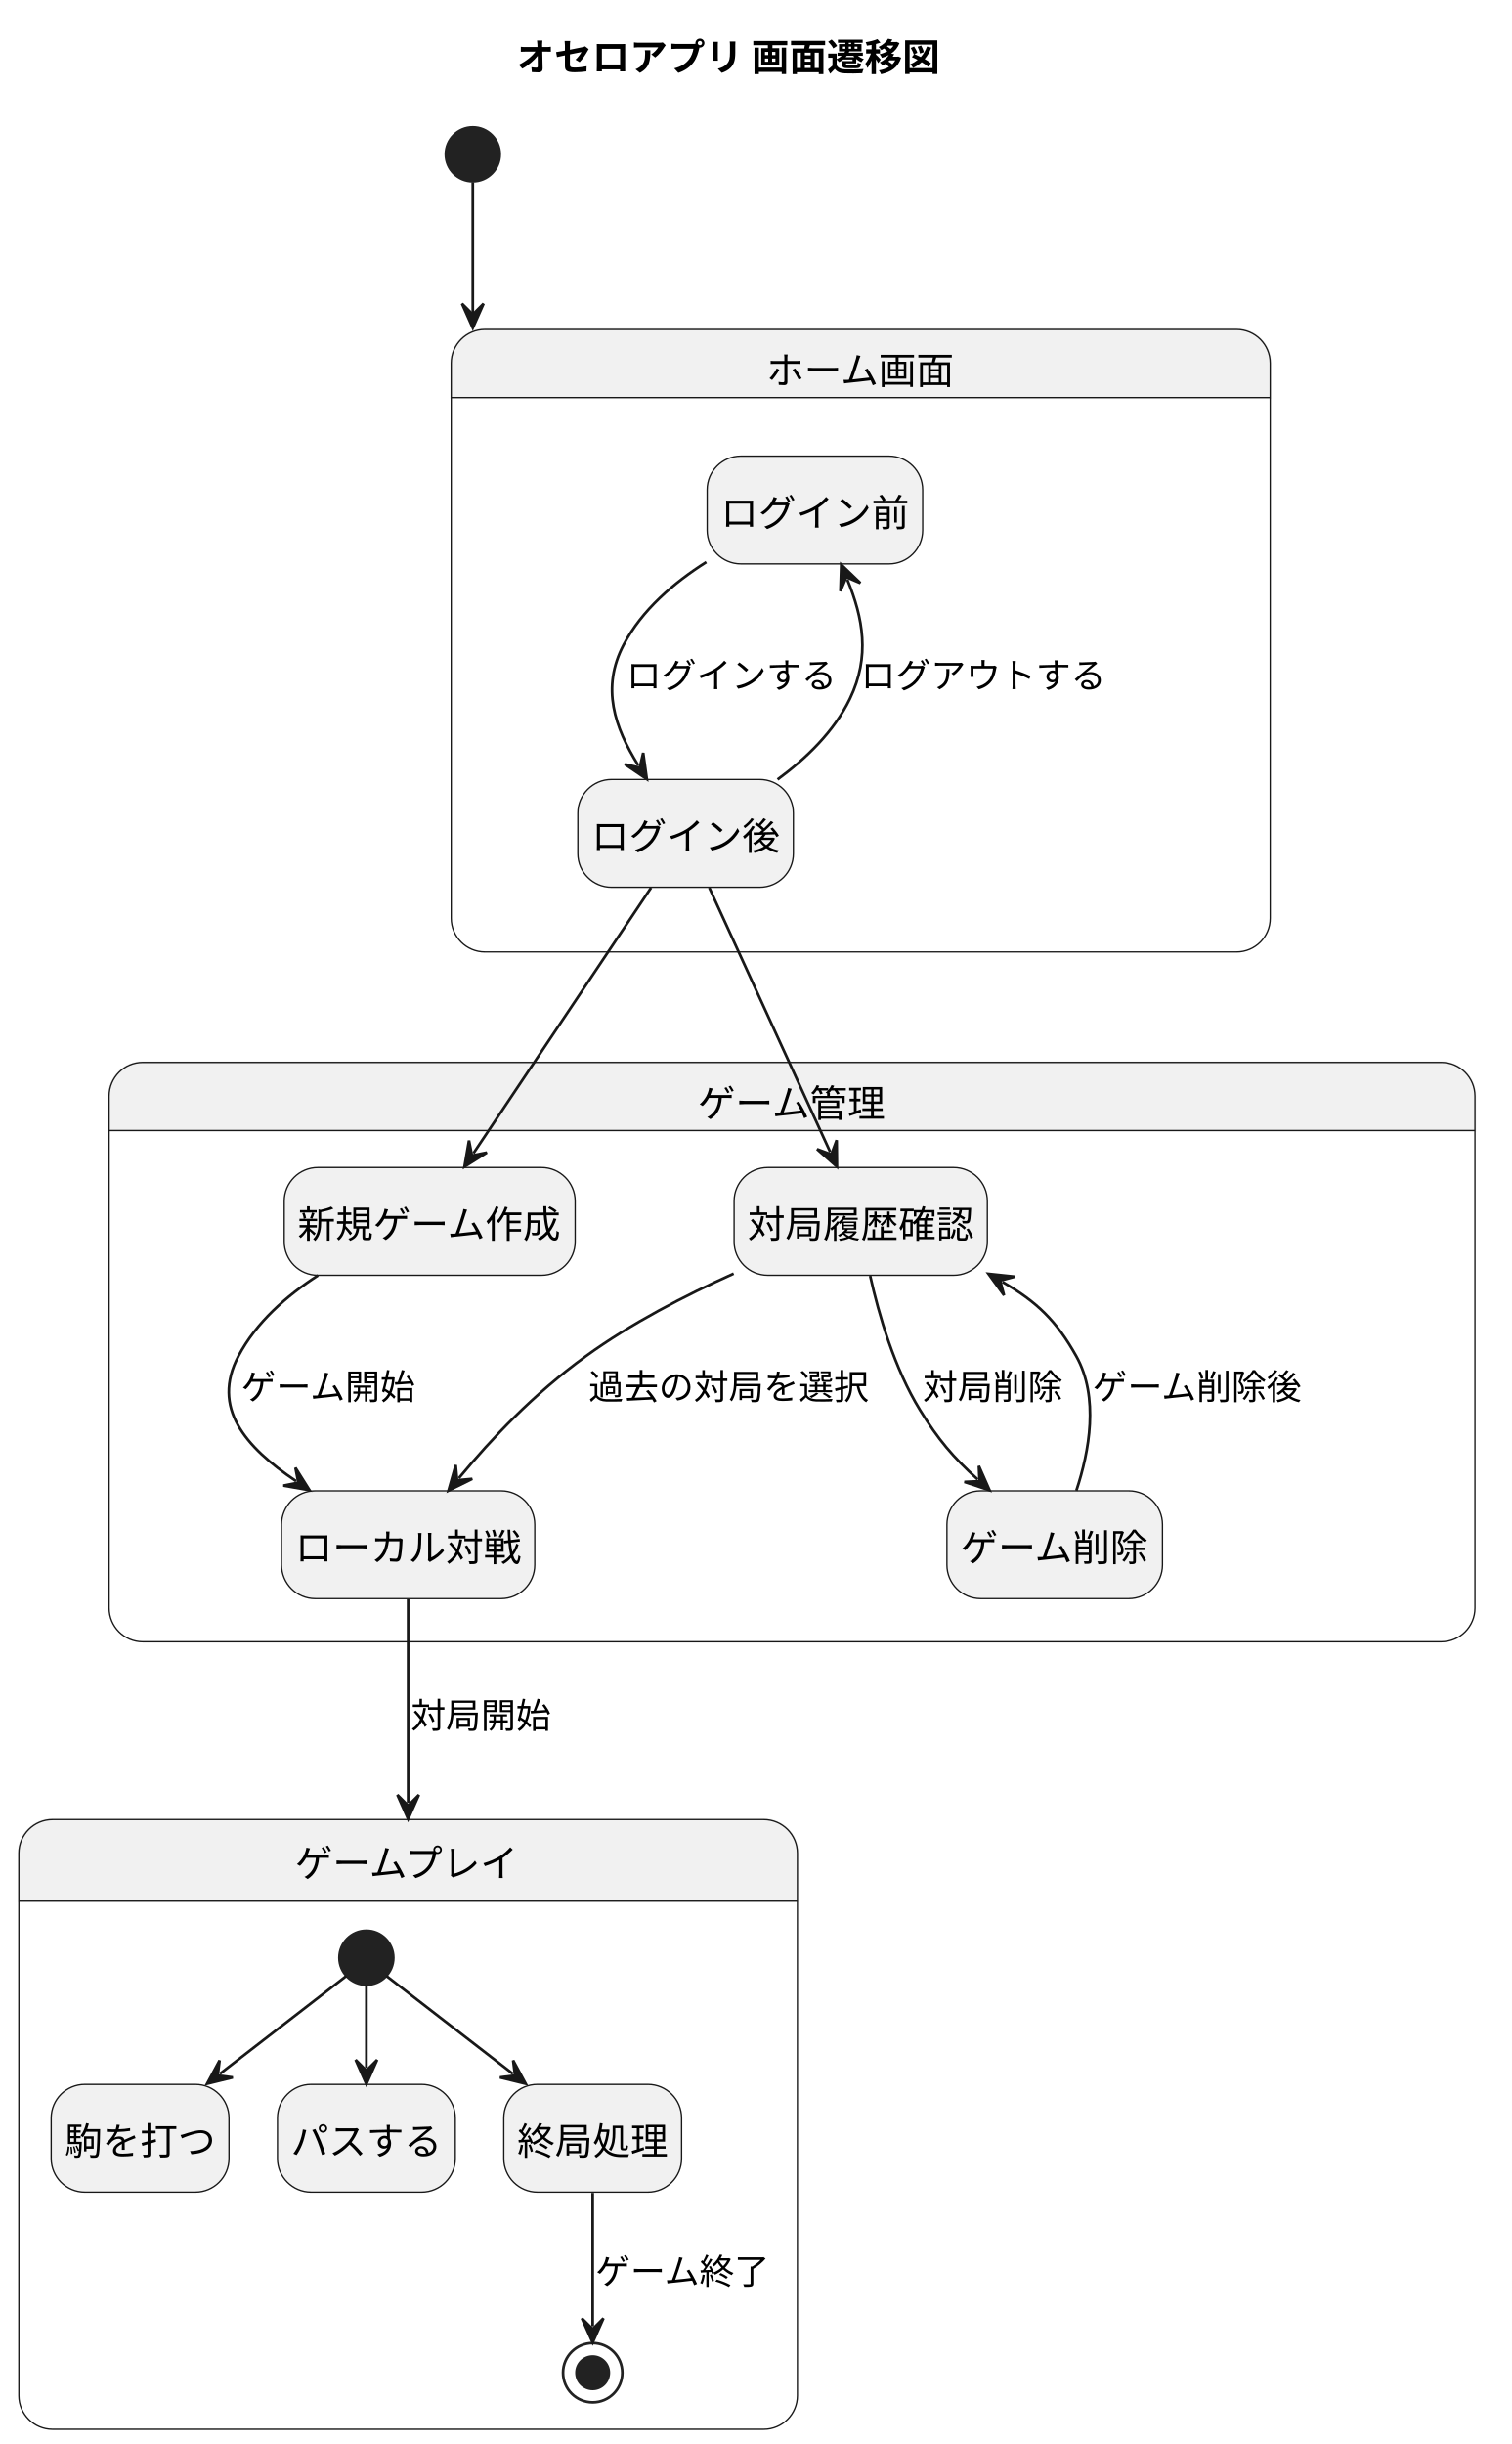
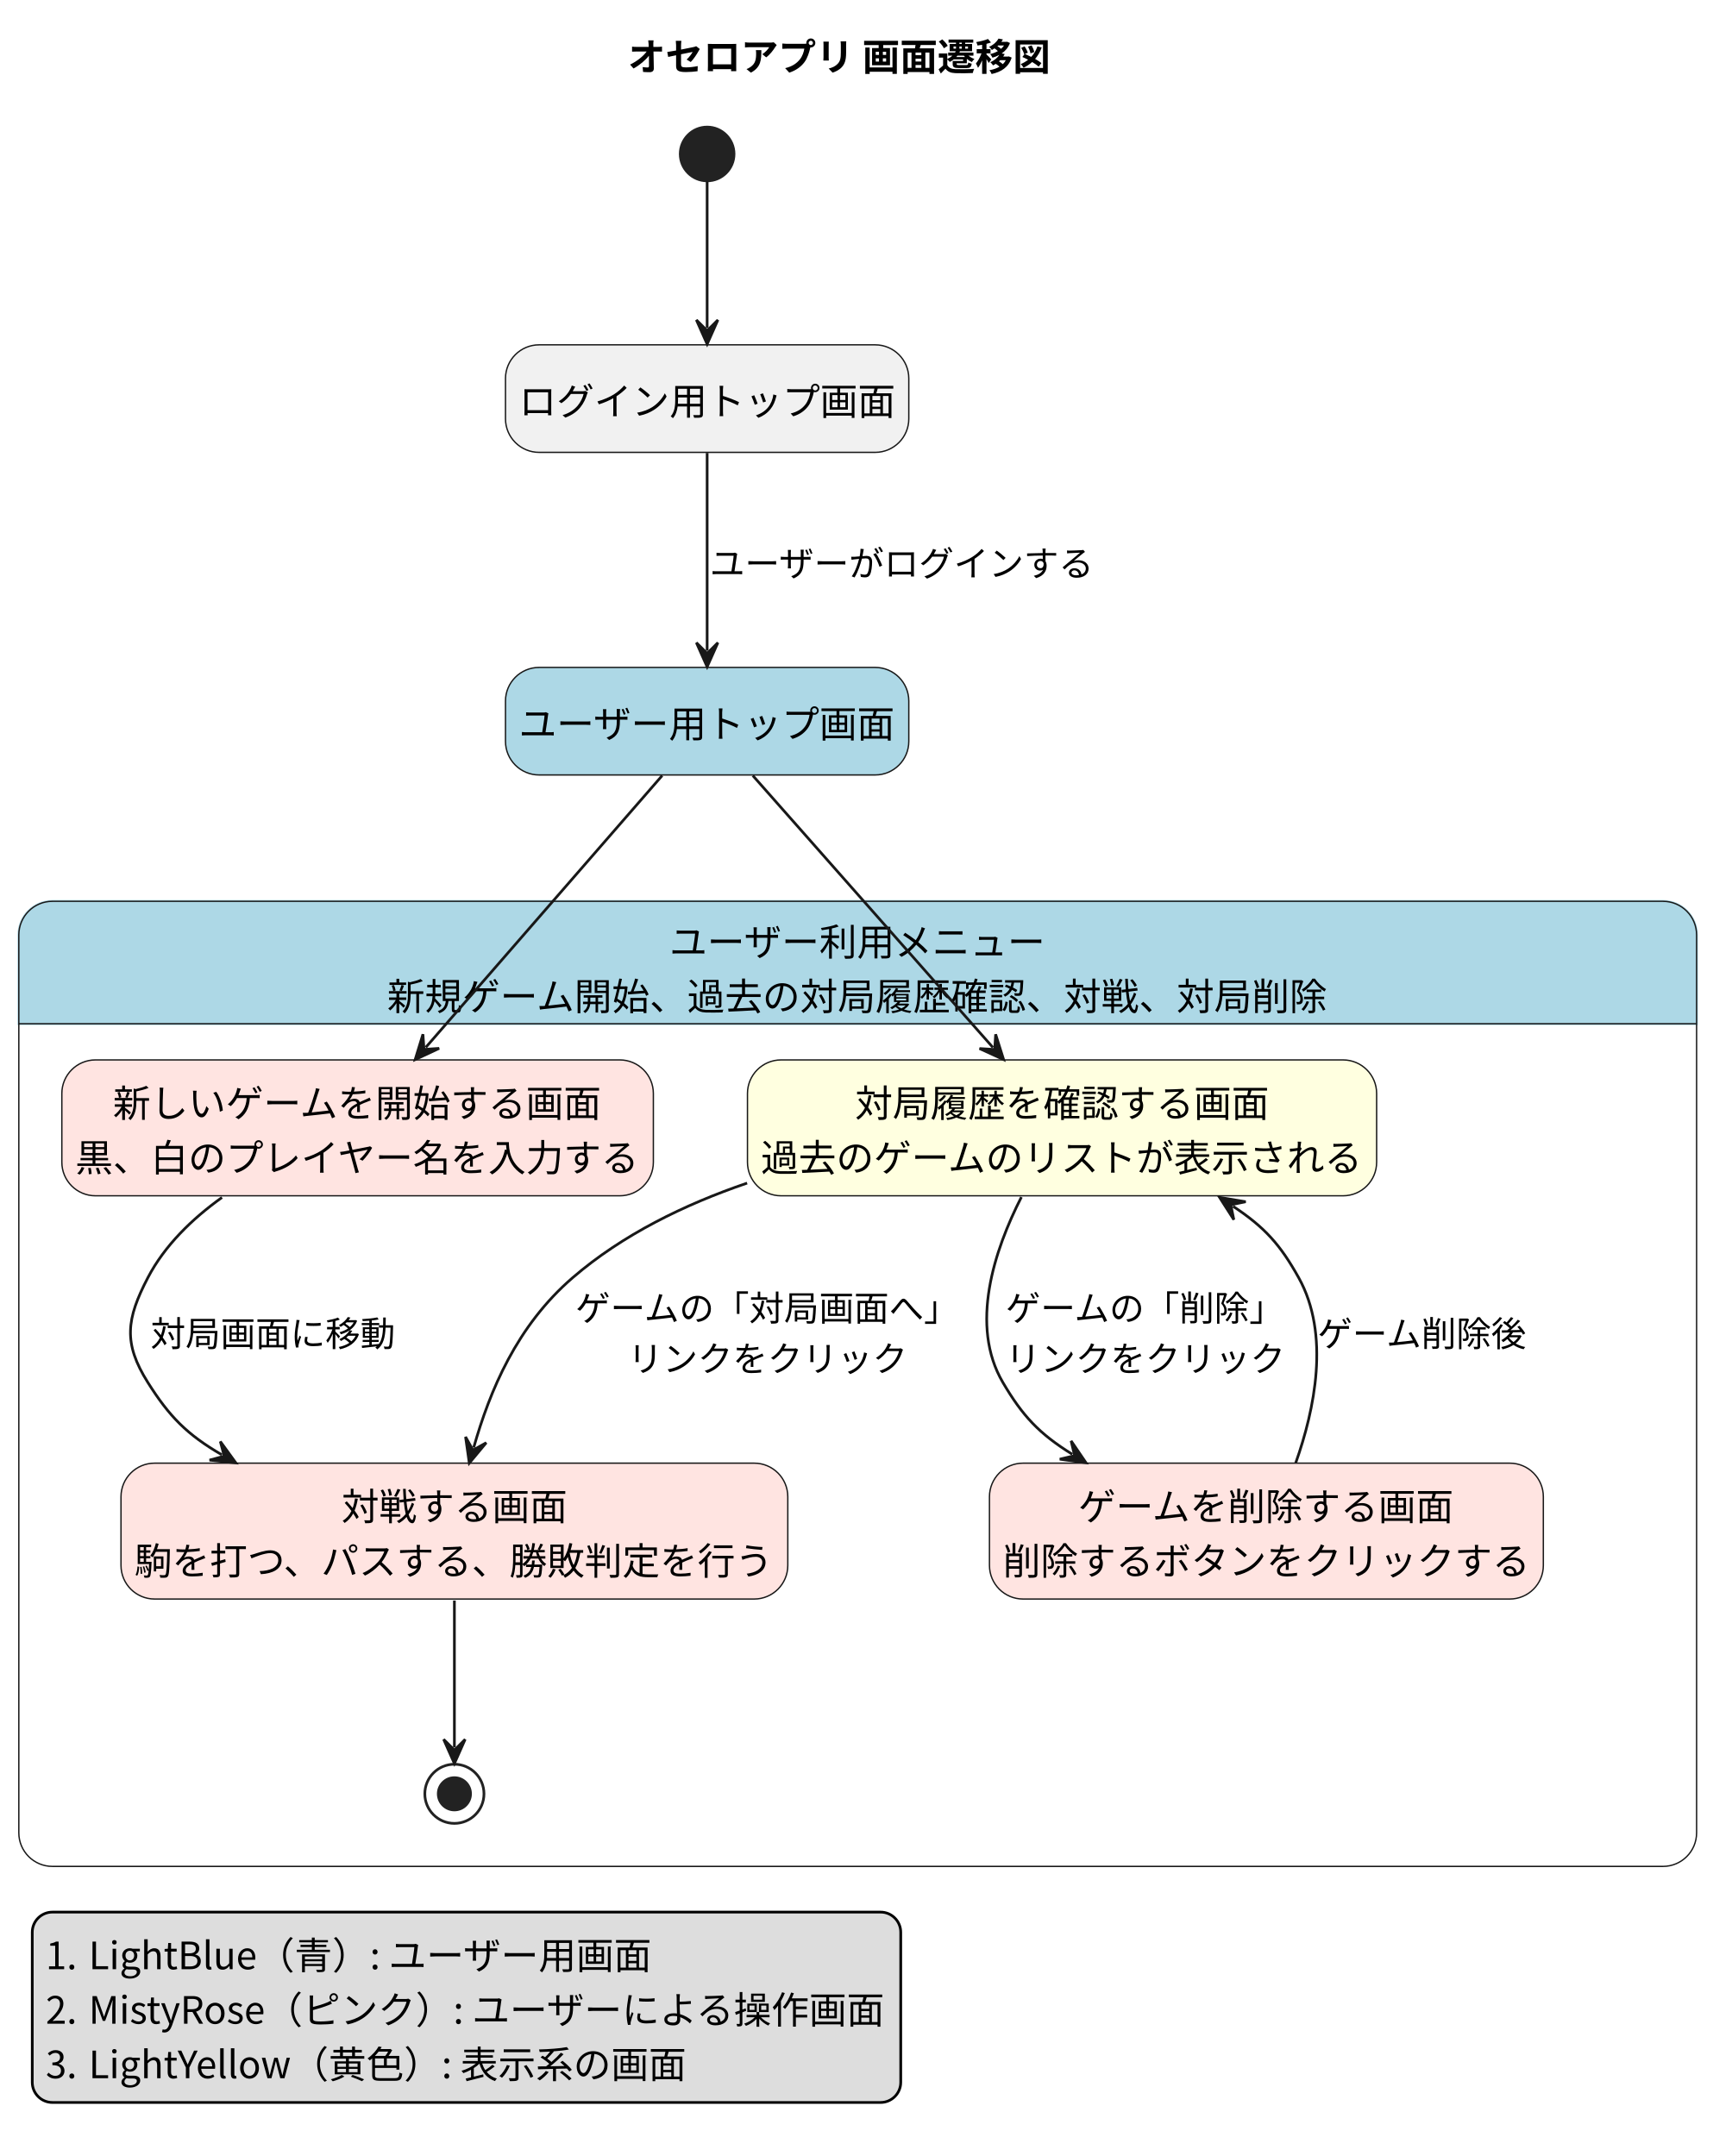
- <svg xmlns="http://www.w3.org/2000/svg" contentStyleType="text/css" height="907px" preserveAspectRatio="none" style="width:561px;height:907px;background:#FFFFFF;" version="1.1" viewBox="0 0 561 907" width="561px" zoomAndPan="magnify">
+ <svg xmlns="http://www.w3.org/2000/svg" contentStyleType="text/css" height="802px" preserveAspectRatio="none" style="width:644px;height:802px;background:#FFFFFF;" version="1.1" viewBox="0 0 644 802" width="644px" zoomAndPan="magnify">
  <defs />
  <g>
-     <text fill="#000000" font-family="Noto Sans CJK JP" font-size="14" font-weight="bold" lengthAdjust="spacing" textLength="157" x="191.75" y="26.24">オセロアプリ 画面遷移図</text>
-     <g id="cluster_ホーム画面">
-       <path d="M180,122.272 L459,122.272 A12.5,12.5 0 0 1 471.5,134.772 L471.5,147.544 L167.5,147.544 L167.5,134.772 A12.5,12.5 0 0 1 180,122.272 " fill="#F1F1F1" style="stroke:#F1F1F1;stroke-width:1.0;" />
-       <rect fill="none" height="231" rx="12.5" ry="12.5" style="stroke:#181818;stroke-width:0.5;" width="304" x="167.5" y="122.272" />
-       <line style="stroke:#181818;stroke-width:0.5;" x1="167.5" x2="471.5" y1="147.544" y2="147.544" />
-       <text fill="#000000" font-family="Noto Sans CJK JP" font-size="14" lengthAdjust="spacing" textLength="70" x="284.5" y="142.512">ホーム画面</text>
+     <text fill="#000000" font-family="Noto Sans CJK JP" font-size="14" font-weight="bold" lengthAdjust="spacing" textLength="157" x="233.5" y="26.24">オセロアプリ 画面遷移図</text>
+     <g id="cluster_GameUse">
+       <path d="M19.5,335.272 L618.5,335.272 A12.5,12.5 0 0 1 631,347.772 L631,380.816 L7,380.816 L7,347.772 A12.5,12.5 0 0 1 19.5,335.272 " fill="#ADD8E6" style="stroke:#ADD8E6;stroke-width:1.0;" />
+       <rect fill="none" height="359" rx="12.5" ry="12.5" style="stroke:#181818;stroke-width:0.5;" width="624" x="7" y="335.272" />
+       <line style="stroke:#181818;stroke-width:0.5;" x1="7" x2="631" y1="380.816" y2="380.816" />
+       <text fill="#000000" font-family="Noto Sans CJK JP" font-size="14" lengthAdjust="spacing" textLength="140" x="249" y="355.512">ユーザー利用メニュー</text>
+       <text fill="#000000" font-family="Noto Sans CJK JP" font-size="14" lengthAdjust="spacing" textLength="350" x="144" y="375.784">新規ゲーム開始、過去の対局履歴確認、対戦、対局削除</text>
    </g>
-     <g id="cluster_ゲーム管理">
-       <path d="M53,394.272 L535,394.272 A12.5,12.5 0 0 1 547.5,406.772 L547.5,419.544 L40.5,419.544 L40.5,406.772 A12.5,12.5 0 0 1 53,394.272 " fill="#F1F1F1" style="stroke:#F1F1F1;stroke-width:1.0;" />
-       <rect fill="none" height="215" rx="12.5" ry="12.5" style="stroke:#181818;stroke-width:0.5;" width="507" x="40.5" y="394.272" />
-       <line style="stroke:#181818;stroke-width:0.5;" x1="40.5" x2="547.5" y1="419.544" y2="419.544" />
-       <text fill="#000000" font-family="Noto Sans CJK JP" font-size="14" lengthAdjust="spacing" textLength="70" x="259" y="414.512">ゲーム管理</text>
+     <rect fill="#FFE4E1" height="50.544" rx="12.5" ry="12.5" style="stroke:#181818;stroke-width:0.5;" width="220" x="23" y="394.272" />
+     <text fill="#000000" font-family="Noto Sans CJK JP" font-size="14" lengthAdjust="spacing" textLength="182" x="42" y="415.512">新しいゲームを開始する画面</text>
+     <text fill="#000000" font-family="Noto Sans CJK JP" font-size="14" lengthAdjust="spacing" textLength="210" x="28" y="435.784">黒、白のプレイヤー名を入力する</text>
+     <rect fill="#FFE4E1" height="50.544" rx="12.5" ry="12.5" style="stroke:#181818;stroke-width:0.5;" width="248" x="45" y="544.272" />
+     <text fill="#000000" font-family="Noto Sans CJK JP" font-size="14" lengthAdjust="spacing" textLength="84" x="127" y="565.512">対戦する画面</text>
+     <text fill="#000000" font-family="Noto Sans CJK JP" font-size="14" lengthAdjust="spacing" textLength="238" x="50" y="585.784">駒を打つ、パスする、勝敗判定を行う</text>
+     <rect fill="#FFFFE0" height="50.544" rx="12.5" ry="12.5" style="stroke:#181818;stroke-width:0.5;" width="234" x="278" y="394.272" />
+     <text fill="#000000" font-family="Noto Sans CJK JP" font-size="14" lengthAdjust="spacing" textLength="154" x="318" y="415.512">対局履歴を確認する画面</text>
+     <text fill="#000000" font-family="Noto Sans CJK JP" font-size="14" lengthAdjust="spacing" textLength="224" x="283" y="435.784">過去のゲームのリストが表示される</text>
+     <rect fill="#FFE4E1" height="50.544" rx="12.5" ry="12.5" style="stroke:#181818;stroke-width:0.5;" width="206" x="368" y="544.272" />
+     <text fill="#000000" font-family="Noto Sans CJK JP" font-size="14" lengthAdjust="spacing" textLength="140" x="401" y="565.512">ゲームを削除する画面</text>
+     <text fill="#000000" font-family="Noto Sans CJK JP" font-size="14" lengthAdjust="spacing" textLength="196" x="373" y="585.784">削除するボタンをクリックする</text>
+     <ellipse cx="169" cy="667.272" fill="none" rx="11" ry="11" style="stroke:#222222;stroke-width:1.0;" />
+     <ellipse cx="169" cy="667.272" fill="#222222" rx="6" ry="6" style="stroke:#222222;stroke-width:1.0;" />
+     <ellipse cx="263" cy="57.272" fill="#222222" rx="10" ry="10" style="stroke:#222222;stroke-width:1.0;" />
+     <rect fill="#F1F1F1" height="40" rx="12.5" ry="12.5" style="stroke:#181818;stroke-width:0.5;" width="150" x="188" y="128.272" />
+     <text fill="#000000" font-family="Noto Sans CJK JP" font-size="14" lengthAdjust="spacing" textLength="140" x="193" y="154.376">ログイン用トップ画面</text>
+     <rect fill="#ADD8E6" height="40" rx="12.5" ry="12.5" style="stroke:#181818;stroke-width:0.5;" width="150" x="188" y="248.272" />
+     <text fill="#000000" font-family="Noto Sans CJK JP" font-size="14" lengthAdjust="spacing" textLength="140" x="193" y="274.376">ユーザー用トップ画面</text>
+     <g id="link_*start*_notLogin">
+       <path d="M263,67.462 C263,81.672 263,103.292 263,122.012 " fill="none" id="*start*-to-notLogin" style="stroke:#181818;stroke-width:1.0;" />
+       <polygon fill="#181818" points="263,128.012,267,119.012,263,123.012,259,119.012,263,128.012" style="stroke:#181818;stroke-width:1.0;" />
    </g>
-     <rect fill="#F1F1F1" height="40" rx="12.5" ry="12.5" style="stroke:#181818;stroke-width:0.5;" width="80" x="262.5" y="169.272" />
-     <text fill="#000000" font-family="Noto Sans CJK JP" font-size="14" lengthAdjust="spacing" textLength="70" x="267.5" y="195.376">ログイン前</text>
-     <rect fill="#F1F1F1" height="40" rx="12.5" ry="12.5" style="stroke:#181818;stroke-width:0.5;" width="80" x="214.5" y="289.272" />
-     <text fill="#000000" font-family="Noto Sans CJK JP" font-size="14" lengthAdjust="spacing" textLength="70" x="219.5" y="315.376">ログイン後</text>
-     <rect fill="#F1F1F1" height="40" rx="12.5" ry="12.5" style="stroke:#181818;stroke-width:0.5;" width="108" x="105.5" y="433.272" />
-     <text fill="#000000" font-family="Noto Sans CJK JP" font-size="14" lengthAdjust="spacing" textLength="98" x="110.5" y="459.376">新規ゲーム作成</text>
-     <rect fill="#F1F1F1" height="40" rx="12.5" ry="12.5" style="stroke:#181818;stroke-width:0.5;" width="94" x="104.5" y="553.272" />
-     <text fill="#000000" font-family="Noto Sans CJK JP" font-size="14" lengthAdjust="spacing" textLength="84" x="109.5" y="579.376">ローカル対戦</text>
-     <rect fill="#F1F1F1" height="40" rx="12.5" ry="12.5" style="stroke:#181818;stroke-width:0.5;" width="94" x="272.5" y="433.272" />
-     <text fill="#000000" font-family="Noto Sans CJK JP" font-size="14" lengthAdjust="spacing" textLength="84" x="277.5" y="459.376">対局履歴確認</text>
-     <rect fill="#F1F1F1" height="40" rx="12.5" ry="12.5" style="stroke:#181818;stroke-width:0.5;" width="80" x="351.5" y="553.272" />
-     <text fill="#000000" font-family="Noto Sans CJK JP" font-size="14" lengthAdjust="spacing" textLength="70" x="356.5" y="579.376">ゲーム削除</text>
-     <ellipse cx="175.5" cy="57.272" fill="#222222" rx="10" ry="10" style="stroke:#222222;stroke-width:1.0;" />
-     <path d="M19.5,675.272 L283.5,675.272 A12.5,12.5 0 0 1 296,687.772 L296,705.544 L7,705.544 L7,687.772 A12.5,12.5 0 0 1 19.5,675.272 " fill="#F1F1F1" style="stroke:#F1F1F1;stroke-width:1.0;" />
-     <rect fill="none" height="226.272" rx="12.5" ry="12.5" style="stroke:#181818;stroke-width:0.5;" width="289" x="7" y="675.272" />
-     <line style="stroke:#181818;stroke-width:0.5;" x1="7" x2="296" y1="705.544" y2="705.544" />
-     <text fill="#000000" font-family="Noto Sans CJK JP" font-size="14" lengthAdjust="spacing" textLength="84" x="109.5" y="696.512">ゲームプレイ</text>
-     <ellipse cx="136" cy="726.544" fill="#222222" rx="10" ry="10" style="stroke:#222222;stroke-width:1.0;" />
-     <rect fill="#F1F1F1" height="40" rx="12.5" ry="12.5" style="stroke:#181818;stroke-width:0.5;" width="66" x="19" y="773.544" />
-     <text fill="#000000" font-family="Noto Sans CJK JP" font-size="14" lengthAdjust="spacing" textLength="56" x="24" y="799.648">駒を打つ</text>
-     <rect fill="#F1F1F1" height="40" rx="12.5" ry="12.5" style="stroke:#181818;stroke-width:0.5;" width="66" x="103" y="773.544" />
-     <text fill="#000000" font-family="Noto Sans CJK JP" font-size="14" lengthAdjust="spacing" textLength="56" x="108" y="799.648">パスする</text>
-     <rect fill="#F1F1F1" height="40" rx="12.5" ry="12.5" style="stroke:#181818;stroke-width:0.5;" width="66" x="187" y="773.544" />
-     <text fill="#000000" font-family="Noto Sans CJK JP" font-size="14" lengthAdjust="spacing" textLength="56" x="192" y="799.648">終局処理</text>
-     <ellipse cx="220" cy="880.544" fill="none" rx="11" ry="11" style="stroke:#222222;stroke-width:1.0;" />
-     <ellipse cx="220" cy="880.544" fill="#222222" rx="6" ry="6" style="stroke:#222222;stroke-width:1.0;" />
-     <g id="link_*start*ゲームプレイ_駒を打つ">
-       <path d="M128.55,733.314 C117.06,742.194 99.265,755.961 81.605,769.631 " fill="none" id="*start*ゲームプレイ-to-駒を打つ" style="stroke:#181818;stroke-width:1.0;" />
-       <polygon fill="#181818" points="76.86,773.304,86.425,770.958,80.814,770.243,81.528,764.632,76.86,773.304" style="stroke:#181818;stroke-width:1.0;" />
+     <g id="link_notLogin_user">
+       <path d="M263,168.492 C263,190.432 263,220.122 263,242.062 " fill="none" id="notLogin-to-user" style="stroke:#181818;stroke-width:1.0;" />
+       <polygon fill="#181818" points="263,248.062,267,239.062,263,243.062,259,239.062,263,248.062" style="stroke:#181818;stroke-width:1.0;" />
+       <text fill="#000000" font-family="Noto Sans CJK JP" font-size="13" lengthAdjust="spacing" textLength="143" x="264" y="214.352">ユーザーがログインする</text>
    </g>
-     <g id="link_*start*ゲームプレイ_パスする">
-       <path d="M136,736.584 C136,746.074 136,755.274 136,767.434 " fill="none" id="*start*ゲームプレイ-to-パスする" style="stroke:#181818;stroke-width:1.0;" />
-       <polygon fill="#181818" points="136,773.434,140,764.434,136,768.434,132,764.434,136,773.434" style="stroke:#181818;stroke-width:1.0;" />
+     <g id="link_GameHistory_playGame">
+       <path d="M277.87,440.092 C254.5,448.072 231.49,459.342 213,475.272 C192.2,493.182 182.189,517.31 176.179,538.47 " fill="none" id="GameHistory-to-playGame" style="stroke:#181818;stroke-width:1.0;" />
+       <polygon fill="#181818" points="174.54,544.242,180.847,536.677,175.906,539.432,173.151,534.491,174.54,544.242" style="stroke:#181818;stroke-width:1.0;" />
+       <text fill="#000000" font-family="Noto Sans CJK JP" font-size="13" lengthAdjust="spacing" textLength="143" x="214" y="491.352">ゲームの「対局画面へ」</text>
+       <text fill="#000000" font-family="Noto Sans CJK JP" font-size="13" lengthAdjust="spacing" textLength="104" x="233.5" y="510.176">リンクをクリック</text>
    </g>
-     <g id="link_*start*ゲームプレイ_終局処理">
-       <path d="M143.45,733.314 C154.94,742.194 172.735,755.961 190.395,769.631 " fill="none" id="*start*ゲームプレイ-to-終局処理" style="stroke:#181818;stroke-width:1.0;" />
-       <polygon fill="#181818" points="195.14,773.304,190.471,764.632,191.186,770.243,185.575,770.958,195.14,773.304" style="stroke:#181818;stroke-width:1.0;" />
+     <g id="link_newGame_playGame">
+       <path d="M82.56,445.432 C71.51,453.352 61.26,463.262 55,475.272 C46.99,490.642 45.76,499.612 55,514.272 C62.95,526.892 69.538,533.645 82.538,541.175 " fill="none" id="newGame-to-playGame" style="stroke:#181818;stroke-width:1.0;" />
+       <polygon fill="#181818" points="87.73,544.182,81.947,536.21,83.403,541.676,77.937,543.132,87.73,544.182" style="stroke:#181818;stroke-width:1.0;" />
+       <text fill="#000000" font-family="Noto Sans CJK JP" font-size="13" lengthAdjust="spacing" textLength="91" x="56" y="500.852">対局画面に移動</text>
    </g>
-     <g id="link_終局処理_*end*ゲームプレイ">
-       <path d="M220,813.834 C220,831.074 220,849.664 220,863.354 " fill="none" id="終局処理-to-*end*ゲームプレイ" style="stroke:#181818;stroke-width:1.0;" />
-       <polygon fill="#181818" points="220,869.354,224,860.354,220,864.354,216,860.354,220,869.354" style="stroke:#181818;stroke-width:1.0;" />
-       <text fill="#000000" font-family="Noto Sans CJK JP" font-size="13" lengthAdjust="spacing" textLength="65" x="221" y="847.624">ゲーム終了</text>
+     <g id="link_GameHistory_deleteGame">
+       <path d="M379.88,445.292 C369.8,465.072 360.49,493.002 373,514.272 C380.3,526.692 386.47,533.321 398.81,540.971 " fill="none" id="GameHistory-to-deleteGame" style="stroke:#181818;stroke-width:1.0;" />
+       <polygon fill="#181818" points="403.91,544.132,398.368,535.99,399.66,541.497,394.153,542.789,403.91,544.132" style="stroke:#181818;stroke-width:1.0;" />
+       <text fill="#000000" font-family="Noto Sans CJK JP" font-size="13" lengthAdjust="spacing" textLength="104" x="374" y="491.352">ゲームの「削除」</text>
+       <text fill="#000000" font-family="Noto Sans CJK JP" font-size="13" lengthAdjust="spacing" textLength="104" x="374" y="510.176">リンクをクリック</text>
    </g>
-     <g id="link_*start*_ホーム画面">
-       <path d="M175.5,67.622 C175.5,74.957 175.5,85.989 175.5,98.454 C175.5,104.686 175.5,111.277 175.5,117.943 C175.5,118.776 175.5,119.61 175.5,120.445 C175.5,120.863 175.5,115.281 175.5,115.698 " fill="none" id="*start*-to-ホーム画面" style="stroke:#181818;stroke-width:1.0;" />
-       <polygon fill="#181818" points="175.5,121.698,179.5,112.698,175.5,116.698,171.5,112.698,175.5,121.698" style="stroke:#181818;stroke-width:1.0;" />
+     <g id="link_deleteGame_GameHistory">
+       <path d="M481.9,544.192 C488.93,524.372 494.79,496.432 483,475.272 C476.18,463.022 470.357,456.488 458.587,448.717 " fill="none" id="deleteGame-to-GameHistory" style="stroke:#181818;stroke-width:1.0;" />
+       <polygon fill="#181818" points="453.58,445.412,458.887,453.709,457.753,448.167,463.295,447.032,453.58,445.412" style="stroke:#181818;stroke-width:1.0;" />
+       <text fill="#000000" font-family="Noto Sans CJK JP" font-size="13" lengthAdjust="spacing" textLength="91" x="490" y="500.852">　ゲーム削除後</text>
    </g>
-     <g id="link_ログイン前_ログイン後">
-       <path d="M262.17,208.612 C250.08,216.262 238.25,226.412 231.5,239.272 C223.11,255.262 228.106,269.814 236.946,284.054 " fill="none" id="ログイン前-to-ログイン後" style="stroke:#181818;stroke-width:1.0;" />
-       <polygon fill="#181818" points="240.11,289.152,238.762,279.396,237.473,284.904,231.965,283.615,240.11,289.152" style="stroke:#181818;stroke-width:1.0;" />
-       <text fill="#000000" font-family="Noto Sans CJK JP" font-size="13" lengthAdjust="spacing" textLength="78" x="232.5" y="255.352">ログインする</text>
+     <g id="link_playGame_*end*GameUse">
+       <path d="M169,595.362 C169,615.042 169,635.632 169,650.012 " fill="none" id="playGame-to-*end*GameUse" style="stroke:#181818;stroke-width:1.0;" />
+       <polygon fill="#181818" points="169,656.012,173,647.012,169,651.012,165,647.012,169,656.012" style="stroke:#181818;stroke-width:1.0;" />
    </g>
-     <g id="link_ログイン後_ログイン前">
-       <path d="M288.63,289.272 C299.25,281.472 309.69,271.402 315.5,259.272 C323.04,243.552 320.364,229.418 314.534,215.108 " fill="none" id="ログイン後-to-ログイン前" style="stroke:#181818;stroke-width:1.0;" />
-       <polygon fill="#181818" points="312.27,209.552,311.961,219.396,314.156,214.182,319.37,216.378,312.27,209.552" style="stroke:#181818;stroke-width:1.0;" />
-       <text fill="#000000" font-family="Noto Sans CJK JP" font-size="13" lengthAdjust="spacing" textLength="91" x="319.5" y="255.352">ログアウトする</text>
+     <g id="link_user_newGame">
+       <path d="M246.27,288.512 C222.82,315.482 184.098,360.015 158.348,389.615 " fill="none" id="user-to-newGame" style="stroke:#181818;stroke-width:1.0;" />
+       <polygon fill="#181818" points="154.41,394.142,163.335,389.977,157.692,390.37,157.299,384.726,154.41,394.142" style="stroke:#181818;stroke-width:1.0;" />
    </g>
-     <g id="link_対局履歴確認_ローカル対戦">
-       <path d="M272.33,472.662 C254.35,480.732 234.2,491.162 217.5,503.272 C197.78,517.582 182.778,533.6 170.318,548.57 " fill="none" id="対局履歴確認-to-ローカル対戦" style="stroke:#181818;stroke-width:1.0;" />
-       <polygon fill="#181818" points="166.48,553.182,175.312,548.823,169.679,549.339,169.163,543.706,166.48,553.182" style="stroke:#181818;stroke-width:1.0;" />
-       <text fill="#000000" font-family="Noto Sans CJK JP" font-size="13" lengthAdjust="spacing" textLength="104" x="218.5" y="519.352">過去の対局を選択</text>
+     <g id="link_user_GameHistory">
+       <path d="M279.99,288.512 C303.8,315.482 343.148,360.045 369.288,389.645 " fill="none" id="user-to-GameHistory" style="stroke:#181818;stroke-width:1.0;" />
+       <polygon fill="#181818" points="373.26,394.142,370.301,384.748,369.95,390.394,364.304,390.044,373.26,394.142" style="stroke:#181818;stroke-width:1.0;" />
    </g>
-     <g id="link_新規ゲーム作成_ローカル対戦">
-       <path d="M118.05,473.332 C106.35,480.892 95.04,490.802 88.5,503.272 C78.47,522.372 90.888,536.909 109.918,549.679 " fill="none" id="新規ゲーム作成-to-ローカル対戦" style="stroke:#181818;stroke-width:1.0;" />
-       <polygon fill="#181818" points="114.9,553.022,109.656,544.686,110.748,550.236,105.198,551.328,114.9,553.022" style="stroke:#181818;stroke-width:1.0;" />
-       <text fill="#000000" font-family="Noto Sans CJK JP" font-size="13" lengthAdjust="spacing" textLength="65" x="89.5" y="519.352">ゲーム開始</text>
-     </g>
-     <g id="link_対局履歴確認_ゲーム削除">
-       <path d="M323,473.482 C326.23,487.952 332,507.852 341.5,523.272 C348.32,534.342 353.731,540.685 362.891,549.015 " fill="none" id="対局履歴確認-to-ゲーム削除" style="stroke:#181818;stroke-width:1.0;" />
-       <polygon fill="#181818" points="367.33,553.052,363.363,544.037,363.631,549.688,357.98,549.956,367.33,553.052" style="stroke:#181818;stroke-width:1.0;" />
-       <text fill="#000000" font-family="Noto Sans CJK JP" font-size="13" lengthAdjust="spacing" textLength="52" x="342.5" y="519.352">対局削除</text>
-     </g>
-     <g id="link_ゲーム削除_対局履歴確認">
-       <path d="M399.53,553.212 C404.34,538.642 408.05,518.532 399.5,503.272 C392.18,490.202 384.984,483.196 372.104,475.746 " fill="none" id="ゲーム削除-to-対局履歴確認" style="stroke:#181818;stroke-width:1.0;" />
-       <polygon fill="#181818" points="366.91,472.742,372.698,480.711,371.238,475.245,376.703,473.786,366.91,472.742" style="stroke:#181818;stroke-width:1.0;" />
-       <text fill="#000000" font-family="Noto Sans CJK JP" font-size="13" lengthAdjust="spacing" textLength="91" x="405.5" y="519.352">　ゲーム削除後</text>
-     </g>
-     <g id="link_ログイン後_新規ゲーム作成">
-       <path d="M241.69,329.422 C223.56,356.522 193.937,400.805 175.747,427.986 " fill="none" id="ログイン後-to-新規ゲーム作成" style="stroke:#181818;stroke-width:1.0;" />
-       <polygon fill="#181818" points="172.41,432.972,180.74,427.717,175.191,428.817,174.091,423.268,172.41,432.972" style="stroke:#181818;stroke-width:1.0;" />
-     </g>
-     <g id="link_ログイン後_対局履歴確認">
-       <path d="M263.27,329.422 C275.67,356.522 295.721,400.337 308.171,427.517 " fill="none" id="ログイン後-to-対局履歴確認" style="stroke:#181818;stroke-width:1.0;" />
-       <polygon fill="#181818" points="310.67,432.972,310.559,423.124,308.588,428.426,303.285,426.455,310.67,432.972" style="stroke:#181818;stroke-width:1.0;" />
-     </g>
-     <g id="link_ローカル対戦_ゲームプレイ">
-       <path d="M151.5,593.552 C151.5,612.652 151.5,637.542 151.5,669.092 " fill="none" id="ローカル対戦-to-ゲームプレイ" style="stroke:#181818;stroke-width:1.0;" />
-       <polygon fill="#181818" points="151.5,675.092,155.5,666.092,151.5,670.092,147.5,666.092,151.5,675.092" style="stroke:#181818;stroke-width:1.0;" />
-       <text fill="#000000" font-family="Noto Sans CJK JP" font-size="13" lengthAdjust="spacing" textLength="52" x="152.5" y="641.352">対局開始</text>
-     </g>
+     <rect fill="#DDDDDD" height="70.816" id="_legend" rx="7.5" ry="7.5" style="stroke:#000000;stroke-width:1.0;" width="323" x="12" y="711.272" />
+     <text fill="#000000" font-family="Noto Sans CJK JP" font-size="14" lengthAdjust="spacing" textLength="12" x="17" y="732.512">1.</text>
+     <text fill="#000000" font-family="Noto Sans CJK JP" font-size="14" lengthAdjust="spacing" textLength="211" x="33" y="732.512">LightBlue（青）: ユーザー用画面</text>
+     <text fill="#000000" font-family="Noto Sans CJK JP" font-size="14" lengthAdjust="spacing" textLength="12" x="17" y="752.784">2.</text>
+     <text fill="#000000" font-family="Noto Sans CJK JP" font-size="14" lengthAdjust="spacing" textLength="297" x="33" y="752.784">MistyRose（ピンク）: ユーザーによる操作画面</text>
+     <text fill="#000000" font-family="Noto Sans CJK JP" font-size="14" lengthAdjust="spacing" textLength="12" x="17" y="773.056">3.</text>
+     <text fill="#000000" font-family="Noto Sans CJK JP" font-size="14" lengthAdjust="spacing" textLength="223" x="33" y="773.056">LightYellow（黄色）: 表示系の画面</text>
  </g>
</svg>
